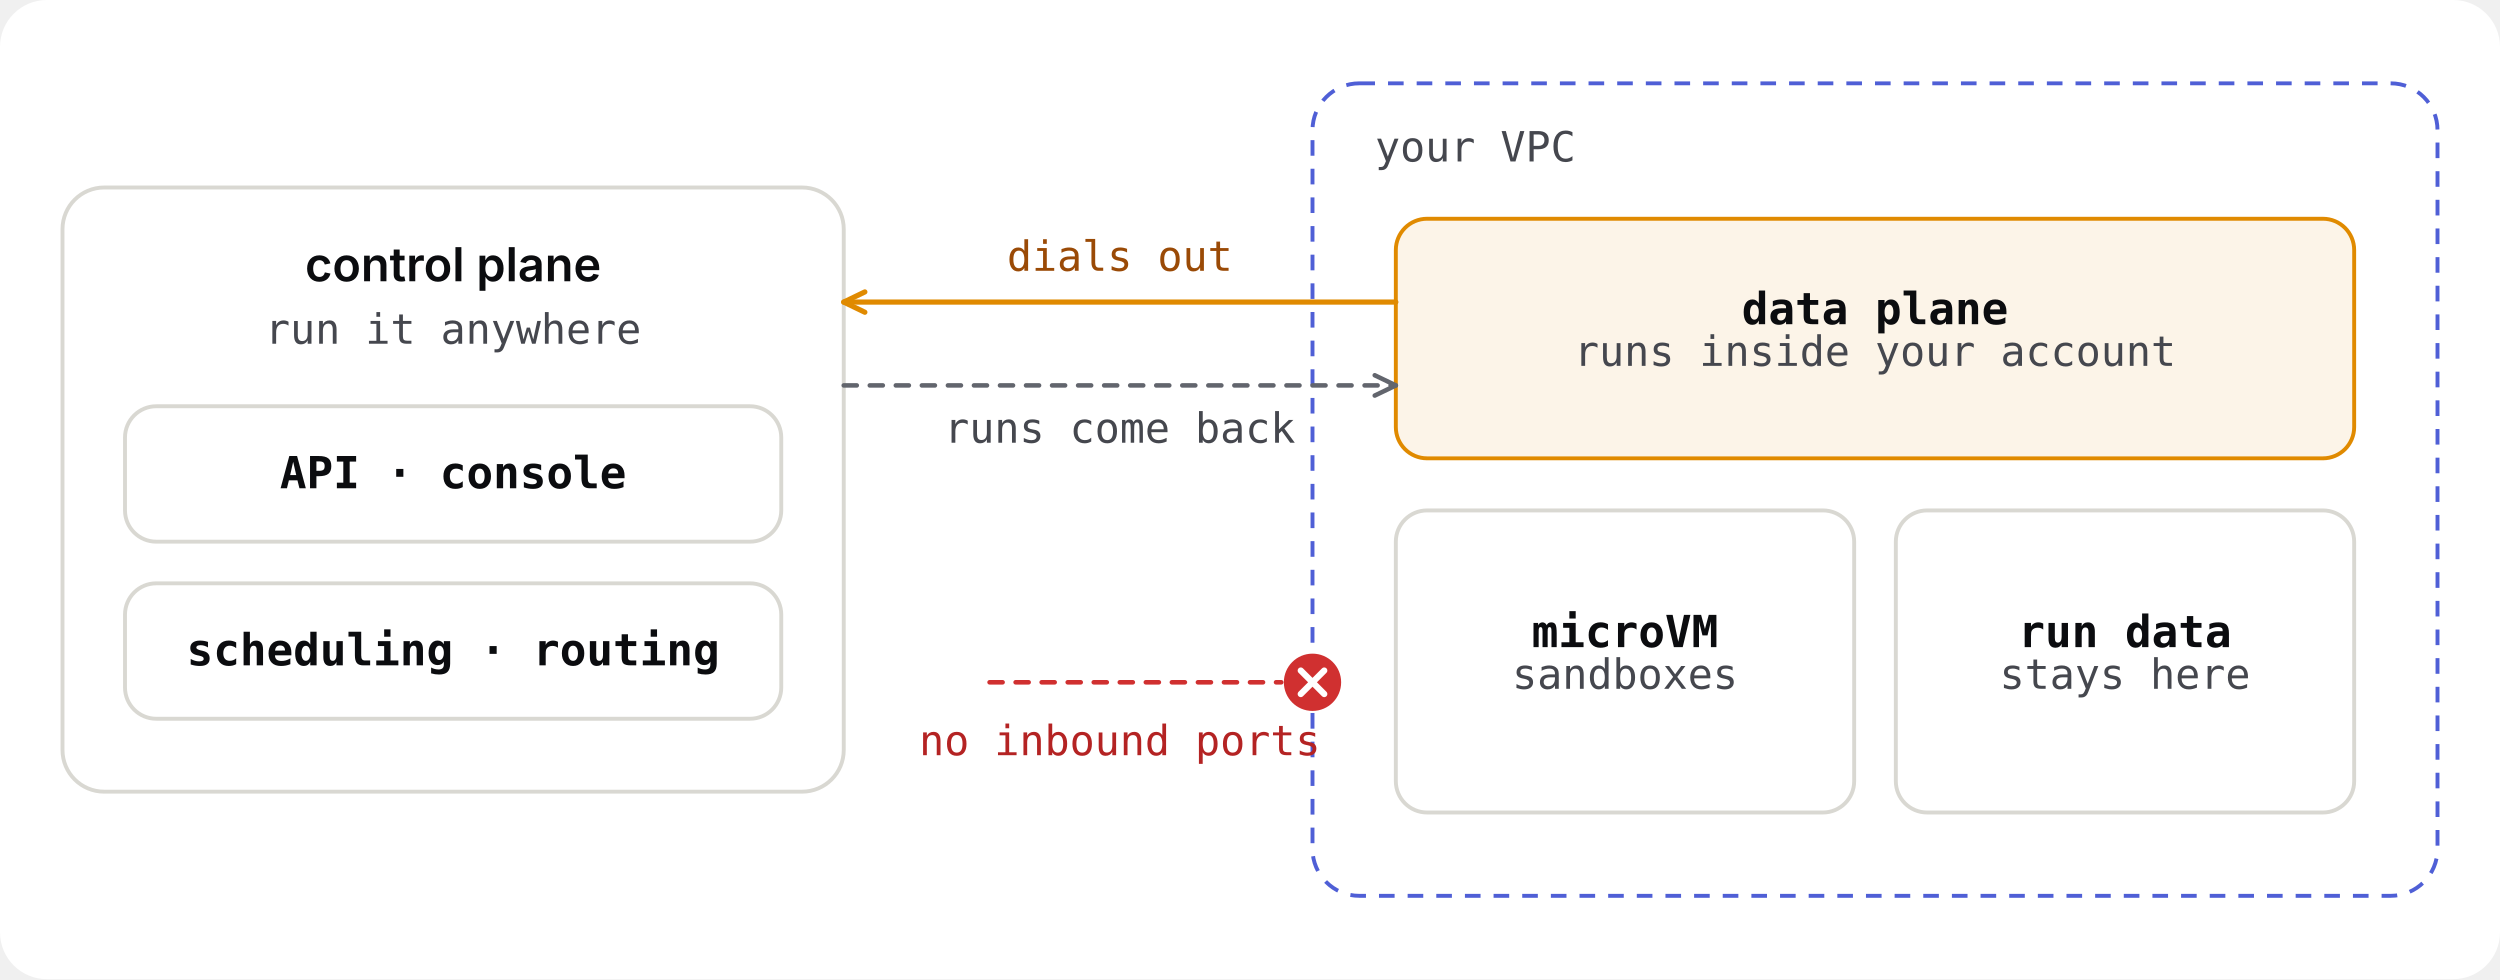
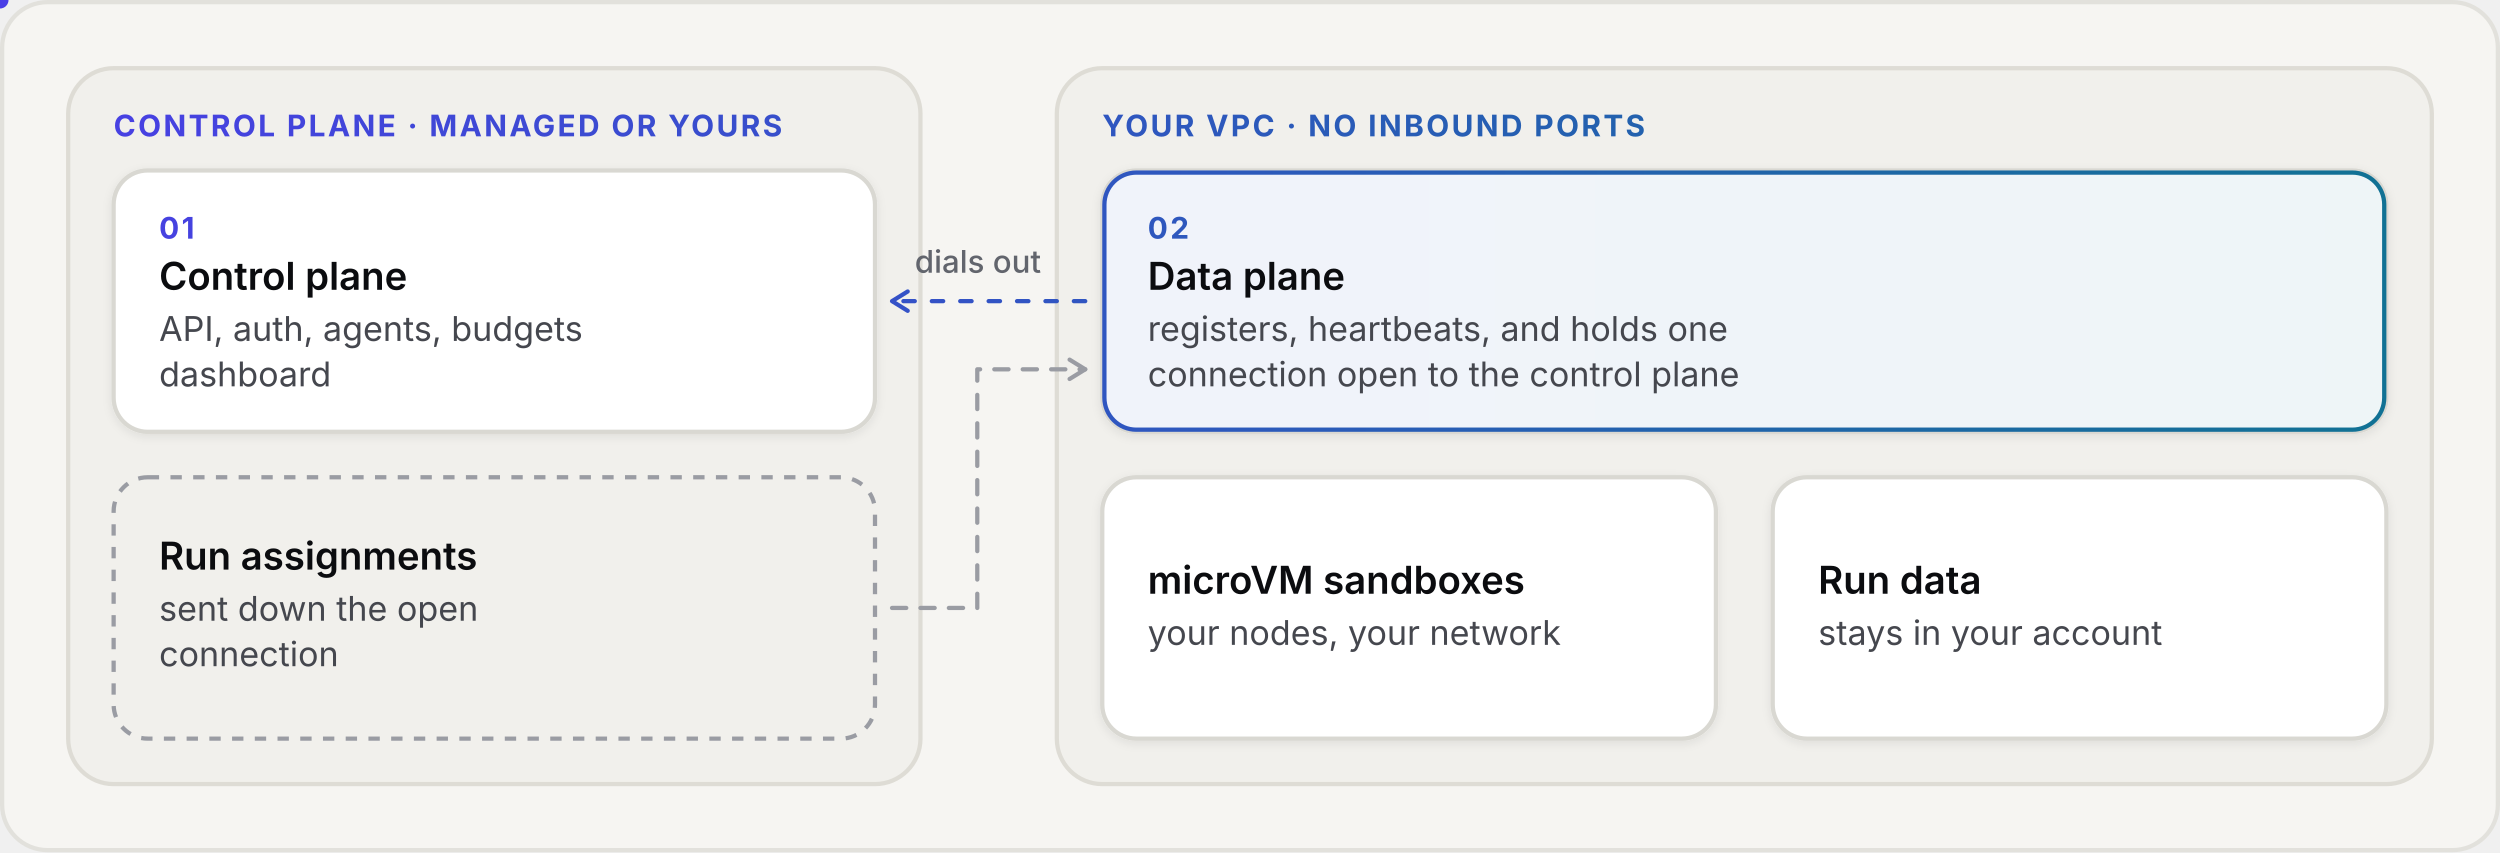
- <svg xmlns="http://www.w3.org/2000/svg" viewBox="0 0 960 376" width="960" height="376" role="img" aria-labelledby="t d">
-   <rect width="960" height="376" rx="18" fill="#ffffff" />
-   <rect x="24" y="72" width="300" height="232" rx="16" fill="#ffffff" stroke="#d9d8d2" stroke-width="1.5" />
-   <text x="174" y="108" font-family="'Inter Tight', Inter, ui-sans-serif, system-ui, -apple-system, 'Segoe UI', sans-serif" font-size="18" font-weight="600" fill="#0b0c0f" text-anchor="middle">control plane</text>
-   <text x="174" y="132" font-family="'JetBrains Mono', ui-monospace, SFMono-Regular, Menlo, Consolas, monospace" font-size="16" font-weight="400" fill="#45474e" text-anchor="middle">run it anywhere</text>
-   <rect x="48" y="156" width="252" height="52" rx="12" fill="#ffffff" stroke="#d9d8d2" stroke-width="1.5" />
-   <text x="174" y="187.5" font-family="'JetBrains Mono', ui-monospace, SFMono-Regular, Menlo, Consolas, monospace" font-size="17" font-weight="600" fill="#0b0c0f" text-anchor="middle">API · console</text>
-   <rect x="48" y="224" width="252" height="52" rx="12" fill="#ffffff" stroke="#d9d8d2" stroke-width="1.5" />
-   <text x="174" y="255.5" font-family="'JetBrains Mono', ui-monospace, SFMono-Regular, Menlo, Consolas, monospace" font-size="17" font-weight="600" fill="#0b0c0f" text-anchor="middle">scheduling · routing</text>
-   <rect x="504" y="32" width="432" height="312" rx="18" fill="#ffffff" stroke="#4f5fd6" stroke-width="1.5" stroke-dasharray="6 5" />
-   <text x="528" y="62" font-family="'JetBrains Mono', ui-monospace, SFMono-Regular, Menlo, Consolas, monospace" font-size="16" font-weight="400" fill="#45474e" text-anchor="start">your VPC</text>
-   <rect x="536" y="84" width="368" height="92" rx="12" fill="#e08a00" fill-opacity="0.09" stroke="#e08a00" stroke-width="1.5" />
-   <text x="720" y="124.5" font-family="'JetBrains Mono', ui-monospace, SFMono-Regular, Menlo, Consolas, monospace" font-size="17" font-weight="600" fill="#0b0c0f" text-anchor="middle">data plane</text>
-   <text x="720" y="140.5" font-family="'JetBrains Mono', ui-monospace, SFMono-Regular, Menlo, Consolas, monospace" font-size="16" font-weight="400" fill="#45474e" text-anchor="middle">runs inside your account</text>
-   <rect x="536" y="196" width="176" height="116" rx="12" fill="#ffffff" stroke="#d9d8d2" stroke-width="1.5" />
-   <text x="624" y="248.5" font-family="'JetBrains Mono', ui-monospace, SFMono-Regular, Menlo, Consolas, monospace" font-size="17" font-weight="600" fill="#0b0c0f" text-anchor="middle">microVM</text>
-   <text x="624" y="264.5" font-family="'JetBrains Mono', ui-monospace, SFMono-Regular, Menlo, Consolas, monospace" font-size="16" font-weight="400" fill="#45474e" text-anchor="middle">sandboxes</text>
-   <rect x="728" y="196" width="176" height="116" rx="12" fill="#ffffff" stroke="#d9d8d2" stroke-width="1.5" />
-   <text x="816" y="248.5" font-family="'JetBrains Mono', ui-monospace, SFMono-Regular, Menlo, Consolas, monospace" font-size="17" font-weight="600" fill="#0b0c0f" text-anchor="middle">run data</text>
-   <text x="816" y="264.5" font-family="'JetBrains Mono', ui-monospace, SFMono-Regular, Menlo, Consolas, monospace" font-size="16" font-weight="400" fill="#45474e" text-anchor="middle">stays here</text>
-   <path d="M536 116 L324 116" fill="none" stroke="#e08a00" stroke-width="2" stroke-linecap="round" stroke-linejoin="round" />
-   <path d="M332.1 112.1 L324 116 L332.1 119.9" fill="none" stroke="#e08a00" stroke-width="2" stroke-linecap="round" stroke-linejoin="round" />
-   <text x="430" y="104" font-family="'JetBrains Mono', ui-monospace, SFMono-Regular, Menlo, Consolas, monospace" font-size="16" font-weight="400" fill="#9a4a06" text-anchor="middle">dials out</text>
-   <path d="M324 148 L536 148" fill="none" stroke="#62656d" stroke-width="1.75" stroke-linecap="round" stroke-linejoin="round" stroke-dasharray="5 5" />
-   <path d="M527.9 151.9 L536 148 L527.9 144.1" fill="none" stroke="#62656d" stroke-width="1.75" stroke-linecap="round" stroke-linejoin="round" />
-   <text x="430" y="170" font-family="'JetBrains Mono', ui-monospace, SFMono-Regular, Menlo, Consolas, monospace" font-size="16" font-weight="400" fill="#45474e" text-anchor="middle">runs come back</text>
-   <path d="M380 262 L492 262" fill="none" stroke="#d03030" stroke-width="1.75" stroke-linecap="round" stroke-linejoin="round" stroke-dasharray="5 5" />
-   <circle cx="504" cy="262" r="11" fill="#d03030" />
-   <path d="M499.5 257.5 l9 9 M508.5 257.5 l-9 9" stroke="#ffffff" stroke-width="2.4" stroke-linecap="round" />
-   <text x="430" y="290" font-family="'JetBrains Mono', ui-monospace, SFMono-Regular, Menlo, Consolas, monospace" font-size="16" font-weight="400" fill="#b42323" text-anchor="middle">no inbound ports</text>
+ <svg xmlns="http://www.w3.org/2000/svg" viewBox="0 0 880 300" width="880" height="300" role="img" aria-labelledby="t d">
+   <style>
+ .cv{fill:#f6f5f2;stroke:#e2e1dc;stroke-width:1.5}
+ .zone{fill:#f1f0ec;stroke:#dedcd5;stroke-width:1.5}
+ .card{fill:#ffffff;stroke:#d9d8d2;stroke-width:1.5}
+ .soft{fill:url(#gs)}.ring{fill:none;stroke:url(#ga);stroke-width:1.5}
+ .ghost{fill:none;stroke:#9a9ca3;stroke-width:1.5;stroke-dasharray:4 4}
+ .chip{fill:#ffffff;stroke:#d9d8d2;stroke-width:1}
+ text{font-family:'Inter Tight','Inter',ui-sans-serif,-apple-system,'Segoe UI',sans-serif}
+ .t{font-size:13.5px;font-weight:600;fill:#0b0c0f}
+ .s{font-size:12px;fill:#45474e}
+ .m{font:11.5px 'JetBrains Mono',ui-monospace,'SF Mono',Menlo,Consolas,monospace;fill:#45474e}
+ .xs{font-size:11px;font-weight:500;fill:#62656d}
+ .k{font-size:10.5px;font-weight:650;letter-spacing:.08em;fill:#62656d}
+ .ka{fill:url(#ga)}
+ .ln,.la{fill:none;stroke-width:1.5;stroke-linecap:round;stroke-linejoin:round}
+ .ln{stroke:#9a9ca3}.la{stroke:url(#ga)}
+ .dash{stroke-dasharray:5 5}
+ .pkt{fill:url(#ga)}
+ .flow{stroke-dasharray:4 6;animation:flow 1.1s linear infinite}
+ @keyframes flow{to{stroke-dashoffset:-20}}
+ @media (prefers-reduced-motion:reduce){.flow{animation:none;stroke-dasharray:none}.pkt{display:none}}
+ </style>
+   <defs>
+     <linearGradient id="ga" gradientUnits="userSpaceOnUse" x1="0" y1="0" x2="880" y2="0">
+       <stop offset="0" stop-color="#4a3ee6" />
+       <stop offset="1" stop-color="#0e7490" />
+     </linearGradient>
+     <linearGradient id="gs" gradientUnits="userSpaceOnUse" x1="0" y1="0" x2="880" y2="0">
+       <stop offset="0" stop-color="#4a3ee6" stop-opacity="0.07" />
+       <stop offset="1" stop-color="#0e7490" stop-opacity="0.07" />
+     </linearGradient>
+     <filter id="sh" x="-10%" y="-10%" width="120%" height="140%">
+       <feDropShadow dx="0" dy="1" stdDeviation="1.6" flood-color="#1a1408" flood-opacity="0.08" />
+     </filter>
+   </defs>
+   <rect class="cv" x=".75" y=".75" width="878.5" height="298.5" rx="16" />
+   <rect class="zone" x="24" y="24" width="300" height="252" rx="16" />
+   <text class="k ka" x="40" y="48">CONTROL PLANE · MANAGED OR YOURS</text>
+   <rect class="card" x="40" y="60" width="268" height="92" rx="12" filter="url(#sh)" />
+   <text class="k ka" x="56" y="84">01</text>
+   <text class="t" x="56" y="102">Control plane</text>
+   <text class="s" x="56" y="120">API, auth, agents, budgets</text>
+   <text class="s" x="56" y="136">dashboard</text>
+   <rect class="ghost" x="40" y="168" width="268" height="92" rx="12" />
+   <text class="t" x="56" y="200.5">Run assignments</text>
+   <text class="s" x="56" y="218.5">sent down the open</text>
+   <text class="s" x="56" y="234.5">connection</text>
+   <rect class="zone" x="372" y="24" width="484" height="252" rx="16" />
+   <text class="k ka" x="388" y="48">YOUR VPC · NO INBOUND PORTS</text>
+   <rect class="card" x="388" y="60" width="452" height="92" rx="12" filter="url(#sh)" />
+   <rect class="soft" x="388" y="60" width="452" height="92" rx="12" />
+   <rect class="ring" x="388.75" y="60.75" width="450.5" height="90.5" rx="11.25" />
+   <text class="k ka" x="404" y="84">02</text>
+   <text class="t" x="404" y="102">Data plane</text>
+   <text class="s" x="404" y="120">registers, heartbeats, and holds one</text>
+   <text class="s" x="404" y="136">connection open to the control plane</text>
+   <rect class="card" x="388" y="168" width="216" height="92" rx="12" filter="url(#sh)" />
+   <text class="t" x="404" y="209">microVM sandboxes</text>
+   <text class="s" x="404" y="227">your nodes, your network</text>
+   <rect class="card" x="624" y="168" width="216" height="92" rx="12" filter="url(#sh)" />
+   <text class="t" x="640" y="209">Run data</text>
+   <text class="s" x="640" y="227">stays in your account</text>
+   <path class="la flow" d="M382 106L314 106" />
+   <path class="la" d="M319.5 102.6L314 106L319.5 109.4" />
+   <circle class="pkt" r="3">
+     <animateMotion dur="2.6s" repeatCount="indefinite" path="M382 106L314 106" />
+   </circle>
+   <text class="xs" x="322" y="96">dials out</text>
+   <path class="ln dash" d="M314 214L344 214L344 130L382 130" />
+   <path class="ln" d="M376.5 133.4L382 130L376.5 126.6" />
</svg>
